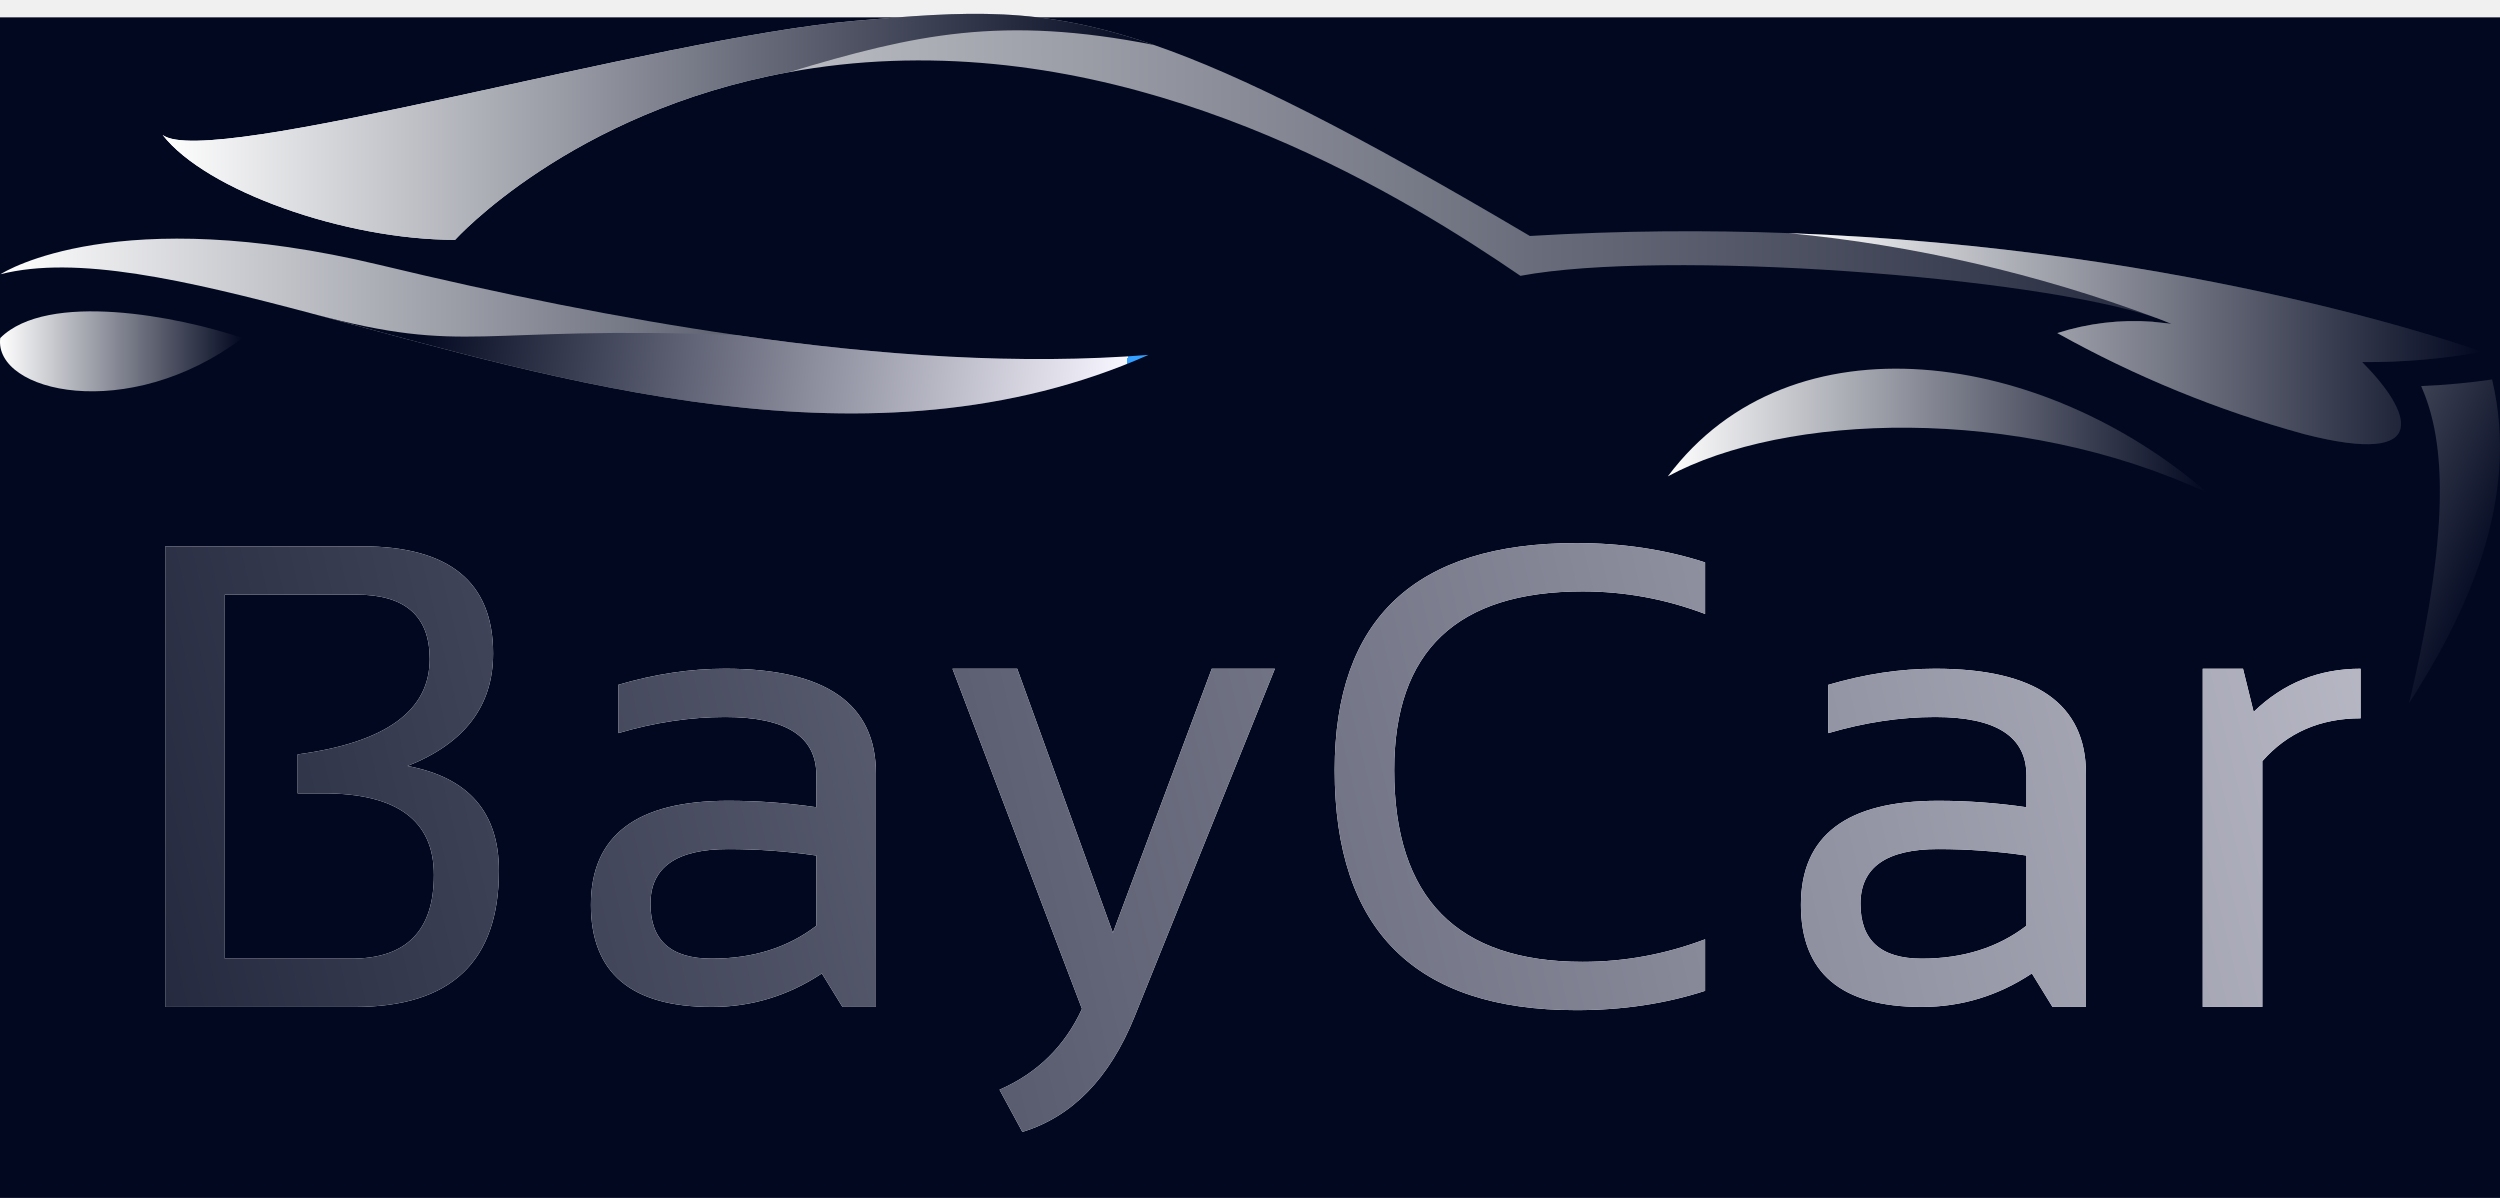
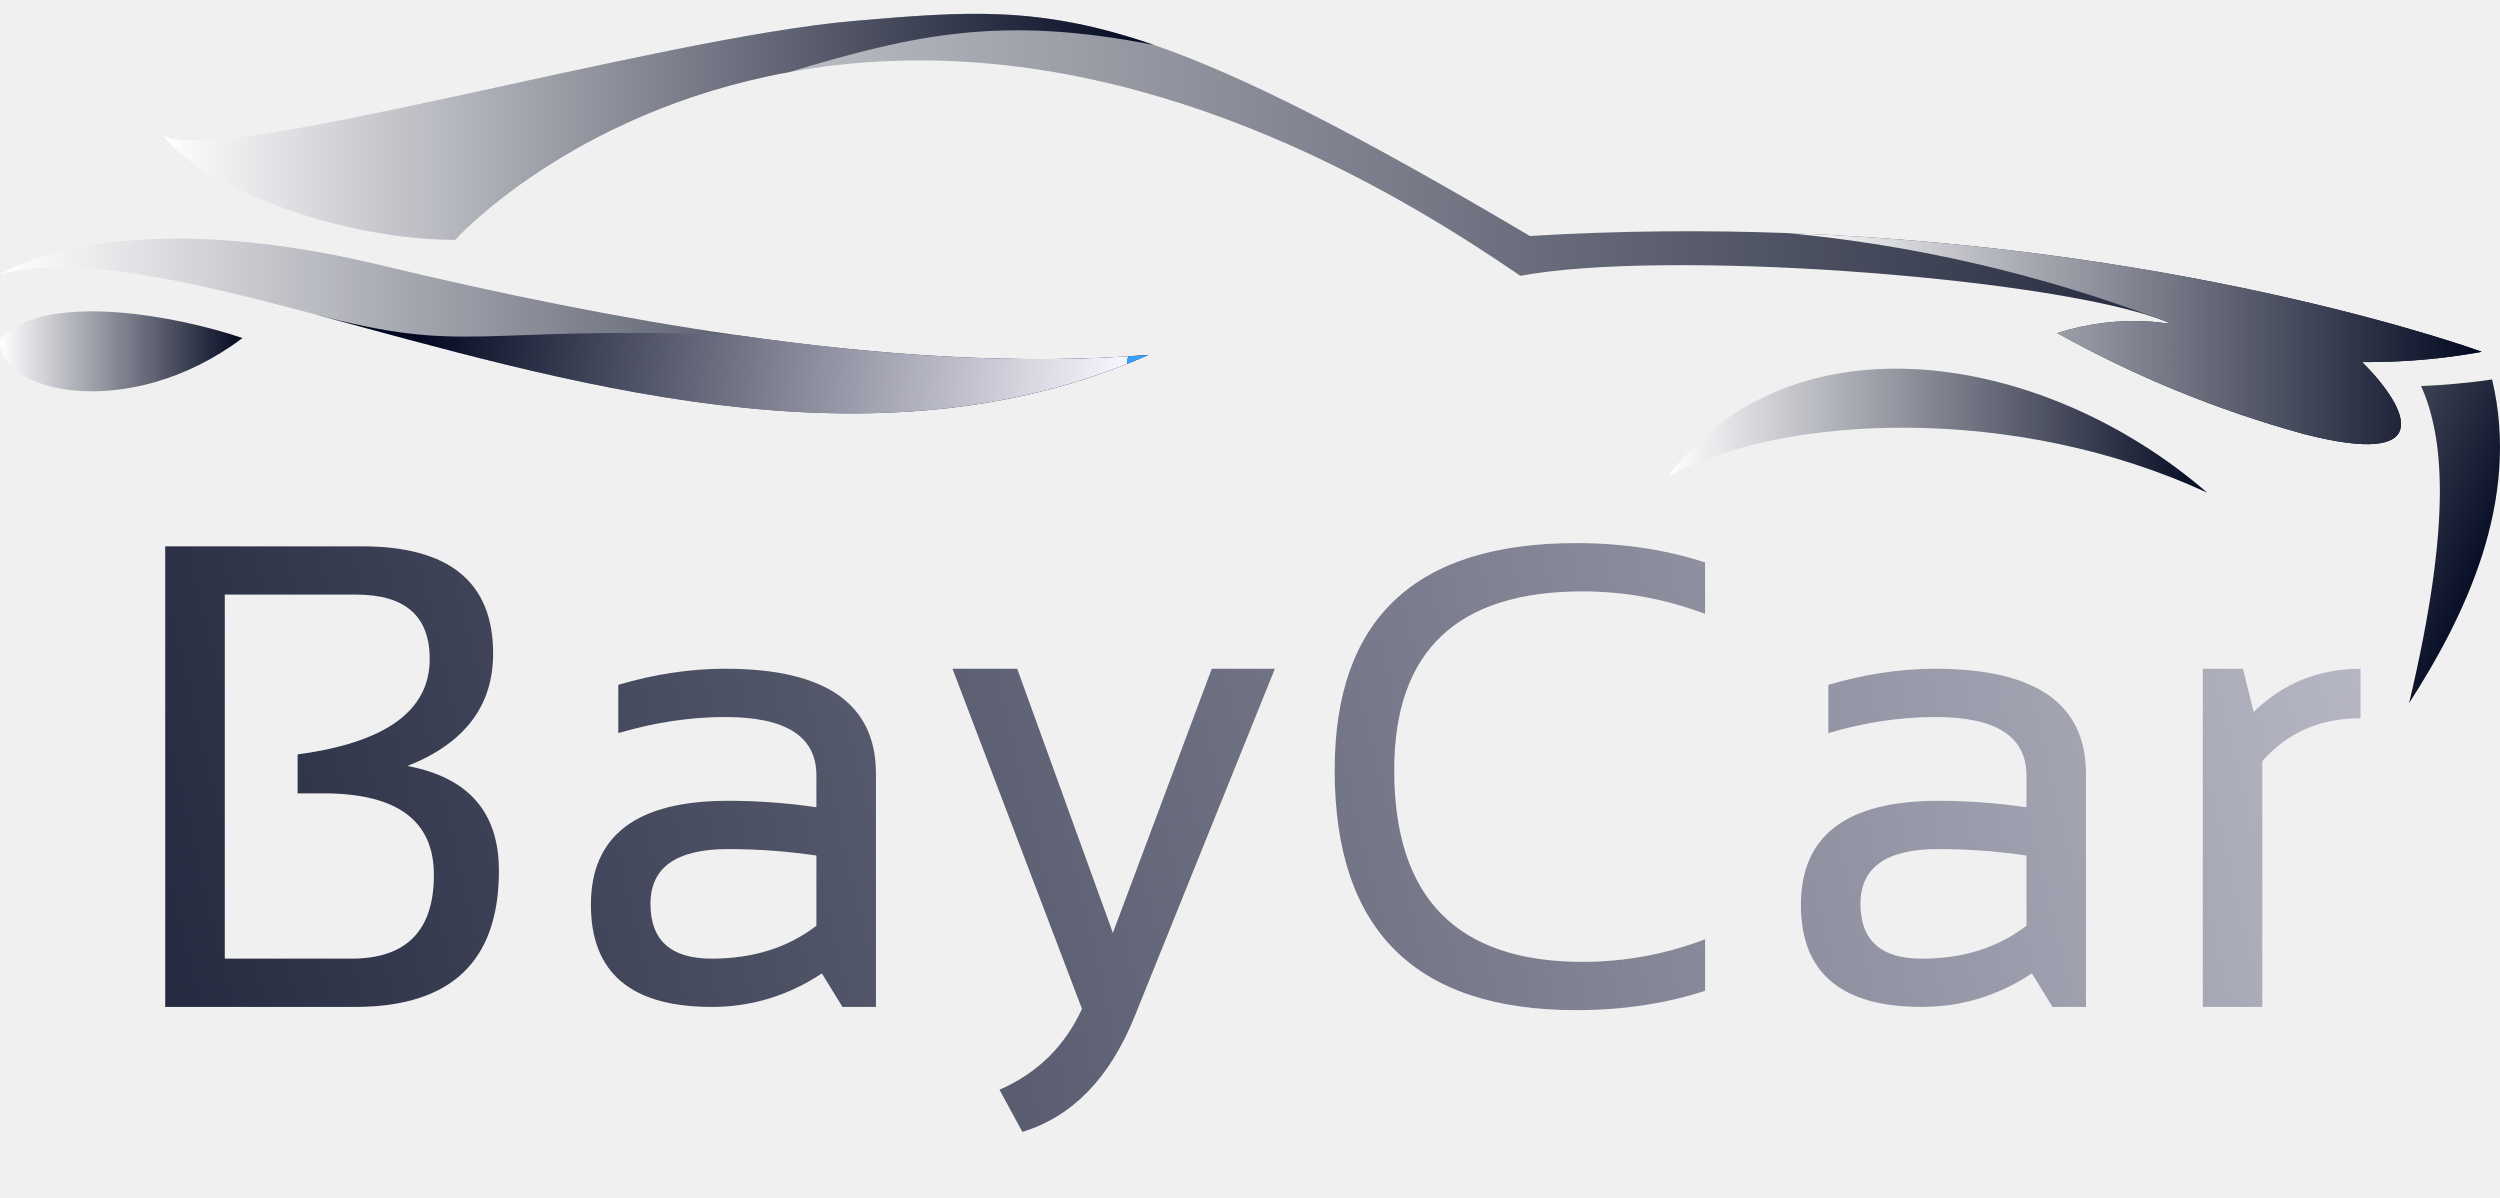
<svg xmlns="http://www.w3.org/2000/svg" width="144" height="69" viewBox="0 0 144 69" fill="none">
-   <rect width="144" height="68" transform="translate(0 1)" fill="#020820" />
+   <path d="M136.06 20.855C138.856 23.657 140.26 26.942 132.718 25.004C127.761 23.644 122.987 21.69 118.499 19.184C120.272 18.616 122.137 18.395 123.994 18.531L124.028 18.537L125.068 18.65C124.813 18.537 124.523 18.423 124.199 18.309C124.185 18.308 124.171 18.304 124.159 18.298C117.163 15.905 95.799 14.348 87.576 15.888C81.114 11.472 67.36 2.908 51.362 3.51C49.375 3.583 47.396 3.799 45.44 4.158H45.429C32.846 6.454 26.213 13.814 26.213 13.814C19.848 13.814 11.863 10.978 9.368 7.772C11.948 9.779 37.813 2.169 49.231 1.203C55.687 0.651 59.87 0.31 66.468 2.589C71.543 4.34 78.051 7.642 88.121 13.592C93.333 13.28 98.317 13.251 103.012 13.427C126.711 14.297 142.954 20.264 142.954 20.264C140.679 20.678 138.371 20.876 136.06 20.855Z" fill="url(#paint0_linear_1_23)" />
+   <path d="M66.157 20.441C50.164 27.522 32.103 21.833 17.98 18.065C17.974 18.065 17.968 18.059 17.963 18.059C10.648 16.116 4.397 14.683 0.026 15.797C0.299 15.621 6.778 11.637 21.884 15.263C28.761 16.917 35.683 18.332 42.412 19.298C50.784 20.509 58.854 21.026 66.157 20.441Z" fill="url(#paint1_linear_1_23)" />
+   <path d="M0.014 19.471C2.728 16.757 10.26 18.211 13.967 19.471C7.369 24.438 -0.373 22.585 0.014 19.471Z" fill="url(#paint2_linear_1_23)" />
+   <path d="M96.065 27.44C103.181 17.934 117.746 20.232 127.14 28.383C116.132 23.276 102.762 23.813 96.065 27.44Z" fill="url(#paint3_linear_1_23)" />
+   <path d="M143.545 21.857C145.213 28.863 141.988 35.497 138.764 40.501C141.338 29.66 140.682 25.017 139.459 22.237C140.827 22.181 142.191 22.055 143.545 21.857Z" fill="url(#paint4_linear_1_23)" />
+   <path d="M66.468 2.589C57.721 0.873 52.703 1.97 45.44 4.158H45.429C32.846 6.454 26.213 13.814 26.213 13.814C19.848 13.814 11.863 10.978 9.368 7.772C11.948 9.779 37.813 2.169 49.231 1.203C55.687 0.651 59.87 0.31 66.468 2.589Z" fill="url(#paint5_linear_1_23)" />
+   <path d="M136.06 20.855C138.856 23.657 140.26 26.942 132.718 25.004C127.761 23.644 122.987 21.69 118.499 19.184C120.272 18.616 122.138 18.395 123.994 18.531L124.028 18.537L125.069 18.65L124.199 18.309C124.185 18.308 124.172 18.304 124.159 18.298C117.353 15.759 110.243 14.122 103.012 13.427C126.711 14.297 142.954 20.264 142.954 20.264C140.68 20.678 138.371 20.876 136.06 20.855Z" fill="url(#paint6_linear_1_23)" />
+   <path d="M66.157 20.441C50.164 27.522 32.103 21.833 17.98 18.065C27.079 20.492 27.181 18.724 42.412 19.298C50.784 20.509 58.854 21.026 66.157 20.441Z" fill="url(#paint7_linear_1_23)" />
  <path d="M9.516 58V31.467H20.835C25.881 31.467 28.405 33.526 28.405 37.645C28.405 40.664 26.76 42.822 23.469 44.121C26.982 44.777 28.739 46.787 28.739 50.151C28.739 55.384 25.974 58 20.445 58H9.516ZM20.241 55.217C23.407 55.217 24.991 53.609 24.991 50.393C24.991 47.263 22.869 45.698 18.627 45.698H17.142V43.453C22.214 42.773 24.75 40.942 24.75 37.961C24.75 35.487 23.34 34.25 20.519 34.25H12.949V55.217H20.241ZM34.035 52.118C34.035 48.123 36.67 46.125 41.939 46.125C43.634 46.125 45.329 46.249 47.023 46.496V44.659C47.023 42.42 45.273 41.301 41.772 41.301C39.769 41.301 37.715 41.61 35.612 42.228V39.445C37.715 38.827 39.769 38.518 41.772 38.518C47.562 38.518 50.456 40.534 50.456 44.566V58H48.526L47.339 56.07C45.397 57.357 43.282 58 40.993 58C36.355 58 34.035 56.039 34.035 52.118ZM41.939 48.908C38.958 48.908 37.468 49.96 37.468 52.062C37.468 54.165 38.643 55.217 40.993 55.217C43.368 55.217 45.378 54.586 47.023 53.324V49.279C45.329 49.032 43.634 48.908 41.939 48.908ZM54.862 38.518H58.591L64.102 53.732L69.798 38.518H73.435L65.345 58.575C63.91 62.113 61.758 64.321 58.888 65.199L57.571 62.769C59.748 61.816 61.331 60.264 62.321 58.111L54.862 38.518ZM98.214 57.072C95.925 57.815 93.451 58.185 90.792 58.185C81.514 58.185 76.876 53.578 76.876 44.362C76.876 35.642 81.514 31.281 90.792 31.281C93.451 31.281 95.925 31.652 98.214 32.395V35.363C95.925 34.497 93.575 34.065 91.163 34.065C83.926 34.065 80.308 37.497 80.308 44.362C80.308 51.722 83.926 55.402 91.163 55.402C93.575 55.402 95.925 54.969 98.214 54.103V57.072ZM103.732 52.118C103.732 48.123 106.367 46.125 111.637 46.125C113.331 46.125 115.026 46.249 116.721 46.496V44.659C116.721 42.42 114.97 41.301 111.47 41.301C109.466 41.301 107.412 41.61 105.31 42.228V39.445C107.412 38.827 109.466 38.518 111.47 38.518C117.259 38.518 120.153 40.534 120.153 44.566V58H118.224L117.036 56.07C115.094 57.357 112.979 58 110.69 58C106.052 58 103.732 56.039 103.732 52.118ZM111.637 48.908C108.656 48.908 107.165 49.96 107.165 52.062C107.165 54.165 108.34 55.217 110.69 55.217C113.065 55.217 115.076 54.586 116.721 53.324V49.279C115.026 49.032 113.331 48.908 111.637 48.908ZM126.878 58V38.518H129.198L129.81 41.004C131.517 39.346 133.57 38.518 135.97 38.518V41.375C133.645 41.375 131.758 42.198 130.311 43.843V58H126.878Z" fill="white" />
-   <path d="M9.516 58V31.467H20.835C25.881 31.467 28.405 33.526 28.405 37.645C28.405 40.664 26.76 42.822 23.469 44.121C26.982 44.777 28.739 46.787 28.739 50.151C28.739 55.384 25.974 58 20.445 58H9.516ZM20.241 55.217C23.407 55.217 24.991 53.609 24.991 50.393C24.991 47.263 22.869 45.698 18.627 45.698H17.142V43.453C22.214 42.773 24.75 40.942 24.75 37.961C24.75 35.487 23.34 34.25 20.519 34.25H12.949V55.217H20.241ZM34.035 52.118C34.035 48.123 36.67 46.125 41.939 46.125C43.634 46.125 45.329 46.249 47.023 46.496V44.659C47.023 42.42 45.273 41.301 41.772 41.301C39.769 41.301 37.715 41.61 35.612 42.228V39.445C37.715 38.827 39.769 38.518 41.772 38.518C47.562 38.518 50.456 40.534 50.456 44.566V58H48.526L47.339 56.07C45.397 57.357 43.282 58 40.993 58C36.355 58 34.035 56.039 34.035 52.118ZM41.939 48.908C38.958 48.908 37.468 49.96 37.468 52.062C37.468 54.165 38.643 55.217 40.993 55.217C43.368 55.217 45.378 54.586 47.023 53.324V49.279C45.329 49.032 43.634 48.908 41.939 48.908ZM54.862 38.518H58.591L64.102 53.732L69.798 38.518H73.435L65.345 58.575C63.91 62.113 61.758 64.321 58.888 65.199L57.571 62.769C59.748 61.816 61.331 60.264 62.321 58.111L54.862 38.518ZM98.214 57.072C95.925 57.815 93.451 58.185 90.792 58.185C81.514 58.185 76.876 53.578 76.876 44.362C76.876 35.642 81.514 31.281 90.792 31.281C93.451 31.281 95.925 31.652 98.214 32.395V35.363C95.925 34.497 93.575 34.065 91.163 34.065C83.926 34.065 80.308 37.497 80.308 44.362C80.308 51.722 83.926 55.402 91.163 55.402C93.575 55.402 95.925 54.969 98.214 54.103V57.072ZM103.732 52.118C103.732 48.123 106.367 46.125 111.637 46.125C113.331 46.125 115.026 46.249 116.721 46.496V44.659C116.721 42.42 114.97 41.301 111.47 41.301C109.466 41.301 107.412 41.61 105.31 42.228V39.445C107.412 38.827 109.466 38.518 111.47 38.518C117.259 38.518 120.153 40.534 120.153 44.566V58H118.224L117.036 56.07C115.094 57.357 112.979 58 110.69 58C106.052 58 103.732 56.039 103.732 52.118ZM111.637 48.908C108.656 48.908 107.165 49.96 107.165 52.062C107.165 54.165 108.34 55.217 110.69 55.217C113.065 55.217 115.076 54.586 116.721 53.324V49.279C115.026 49.032 113.331 48.908 111.637 48.908ZM126.878 58V38.518H129.198L129.81 41.004C131.517 39.346 133.57 38.518 135.97 38.518V41.375C133.645 41.375 131.758 42.198 130.311 43.843V58H126.878Z" fill="url(#paint0_linear_26_24908)" />
-   <path d="M136.06 20.855C138.856 23.657 140.26 26.942 132.718 25.004C127.761 23.644 122.987 21.69 118.499 19.184C120.272 18.616 122.137 18.395 123.994 18.531L124.028 18.537L125.068 18.65C124.813 18.537 124.523 18.423 124.199 18.309C124.185 18.308 124.171 18.304 124.159 18.298C117.163 15.905 95.799 14.348 87.576 15.888C81.114 11.472 67.36 2.908 51.362 3.51C49.375 3.583 47.396 3.799 45.44 4.158H45.429C32.846 6.454 26.213 13.814 26.213 13.814C19.848 13.814 11.863 10.978 9.368 7.772C11.948 9.779 37.813 2.169 49.231 1.203C55.687 0.651 59.87 0.31 66.468 2.589C71.543 4.34 78.051 7.642 88.121 13.592C93.333 13.28 98.317 13.251 103.012 13.427C126.711 14.297 142.954 20.264 142.954 20.264C140.679 20.678 138.371 20.876 136.06 20.855Z" fill="url(#paint1_linear_26_24908)" />
-   <path d="M66.157 20.441C50.164 27.522 32.103 21.833 17.98 18.065C17.974 18.065 17.968 18.059 17.963 18.059C10.648 16.116 4.397 14.683 0.026 15.797C0.299 15.621 6.778 11.637 21.884 15.263C28.761 16.917 35.683 18.332 42.412 19.298C50.784 20.509 58.854 21.026 66.157 20.441Z" fill="url(#paint2_linear_26_24908)" />
-   <path d="M0.014 19.471C2.728 16.757 10.26 18.211 13.967 19.471C7.369 24.438 -0.373 22.585 0.014 19.471Z" fill="url(#paint3_linear_26_24908)" />
-   <path d="M96.065 27.44C103.181 17.934 117.746 20.232 127.14 28.383C116.132 23.276 102.762 23.813 96.065 27.44Z" fill="url(#paint4_linear_26_24908)" />
-   <path d="M143.545 21.857C145.213 28.863 141.988 35.497 138.764 40.501C141.338 29.66 140.682 25.017 139.459 22.237C140.827 22.181 142.191 22.055 143.545 21.857Z" fill="url(#paint5_linear_26_24908)" />
-   <path d="M66.468 2.589C57.721 0.873 52.703 1.97 45.44 4.158H45.429C32.846 6.454 26.213 13.814 26.213 13.814C19.848 13.814 11.863 10.978 9.368 7.772C11.948 9.779 37.813 2.169 49.231 1.203C55.687 0.651 59.87 0.31 66.468 2.589Z" fill="url(#paint6_linear_26_24908)" />
-   <path d="M136.06 20.855C138.856 23.657 140.26 26.942 132.718 25.004C127.761 23.644 122.987 21.69 118.499 19.184C120.272 18.616 122.138 18.395 123.994 18.531L124.028 18.537L125.069 18.65L124.199 18.309C124.185 18.308 124.172 18.304 124.159 18.298C117.353 15.759 110.243 14.122 103.012 13.427C126.711 14.297 142.954 20.264 142.954 20.264C140.68 20.678 138.371 20.876 136.06 20.855Z" fill="url(#paint7_linear_26_24908)" />
-   <path d="M66.157 20.441C50.164 27.522 32.103 21.833 17.98 18.065C27.079 20.492 27.181 18.724 42.412 19.298C50.784 20.509 58.854 21.026 66.157 20.441Z" fill="url(#paint8_linear_26_24908)" />
+   <path d="M9.516 58V31.467H20.835C25.881 31.467 28.405 33.526 28.405 37.645C28.405 40.664 26.76 42.822 23.469 44.121C26.982 44.777 28.739 46.787 28.739 50.151C28.739 55.384 25.974 58 20.445 58H9.516ZM20.241 55.217C23.407 55.217 24.991 53.609 24.991 50.393C24.991 47.263 22.869 45.698 18.627 45.698H17.142V43.453C22.214 42.773 24.75 40.942 24.75 37.961C24.75 35.487 23.34 34.25 20.519 34.25H12.949V55.217H20.241ZM34.035 52.118C34.035 48.123 36.67 46.125 41.939 46.125C43.634 46.125 45.329 46.249 47.023 46.496V44.659C47.023 42.42 45.273 41.301 41.772 41.301C39.769 41.301 37.715 41.61 35.612 42.228V39.445C37.715 38.827 39.769 38.518 41.772 38.518C47.562 38.518 50.456 40.534 50.456 44.566V58H48.526L47.339 56.07C45.397 57.357 43.282 58 40.993 58C36.355 58 34.035 56.039 34.035 52.118ZM41.939 48.908C38.958 48.908 37.468 49.96 37.468 52.062C37.468 54.165 38.643 55.217 40.993 55.217C43.368 55.217 45.378 54.586 47.023 53.324V49.279C45.329 49.032 43.634 48.908 41.939 48.908ZM54.862 38.518H58.591L64.102 53.732L69.798 38.518H73.435L65.345 58.575C63.91 62.113 61.758 64.321 58.888 65.199L57.571 62.769C59.748 61.816 61.331 60.264 62.321 58.111L54.862 38.518ZM98.214 57.072C95.925 57.815 93.451 58.185 90.792 58.185C81.514 58.185 76.876 53.578 76.876 44.362C76.876 35.642 81.514 31.281 90.792 31.281C93.451 31.281 95.925 31.652 98.214 32.395V35.363C95.925 34.497 93.575 34.065 91.163 34.065C83.926 34.065 80.308 37.497 80.308 44.362C80.308 51.722 83.926 55.402 91.163 55.402C93.575 55.402 95.925 54.969 98.214 54.103V57.072ZM103.732 52.118C103.732 48.123 106.367 46.125 111.637 46.125C113.331 46.125 115.026 46.249 116.721 46.496V44.659C116.721 42.42 114.97 41.301 111.47 41.301C109.466 41.301 107.412 41.61 105.31 42.228V39.445C107.412 38.827 109.466 38.518 111.47 38.518C117.259 38.518 120.153 40.534 120.153 44.566V58H118.224L117.036 56.07C115.094 57.357 112.979 58 110.69 58C106.052 58 103.732 56.039 103.732 52.118ZM111.637 48.908C108.656 48.908 107.165 49.96 107.165 52.062C107.165 54.165 108.34 55.217 110.69 55.217C113.065 55.217 115.076 54.586 116.721 53.324V49.279C115.026 49.032 113.331 48.908 111.637 48.908ZM126.878 58V38.518H129.198L129.81 41.004C131.517 39.346 133.57 38.518 135.97 38.518V41.375C133.645 41.375 131.758 42.198 130.311 43.843V58H126.878Z" fill="url(#paint8_linear_1_23)" />
  <defs>
-     <linearGradient id="paint0_linear_26_24908" x1="199.494" y1="54.653" x2="-11.023" y2="105.212" gradientUnits="userSpaceOnUse">
+     <linearGradient id="paint0_linear_1_23" x1="9.368" y1="13.192" x2="142.954" y2="13.192" gradientUnits="userSpaceOnUse">
+       <stop stop-color="white" />
+       <stop offset="1" stop-color="#020820" />
+     </linearGradient>
+     <linearGradient id="paint1_linear_1_23" x1="0.026" y1="18.779" x2="66.157" y2="18.779" gradientUnits="userSpaceOnUse">
+       <stop stop-color="white" />
+       <stop offset="1" stop-color="#020820" />
+     </linearGradient>
+     <linearGradient id="paint2_linear_1_23" x1="-2.94838e-05" y1="20.237" x2="13.967" y2="20.237" gradientUnits="userSpaceOnUse">
+       <stop stop-color="white" />
+       <stop offset="1" stop-color="#020820" />
+     </linearGradient>
+     <linearGradient id="paint3_linear_1_23" x1="96.065" y1="24.809" x2="127.14" y2="24.809" gradientUnits="userSpaceOnUse">
+       <stop stop-color="white" />
+       <stop offset="1" stop-color="#020820" />
+     </linearGradient>
+     <linearGradient id="paint4_linear_1_23" x1="111.514" y1="18.694" x2="143.983" y2="32.371" gradientUnits="userSpaceOnUse">
+       <stop stop-color="white" />
+       <stop offset="1" stop-color="#020820" />
+     </linearGradient>
+     <linearGradient id="paint5_linear_1_23" x1="9.368" y1="7.305" x2="66.468" y2="7.305" gradientUnits="userSpaceOnUse">
+       <stop stop-color="white" />
+       <stop offset="1" stop-color="#020820" />
+     </linearGradient>
+     <linearGradient id="paint6_linear_1_23" x1="103.012" y1="19.507" x2="142.954" y2="19.507" gradientUnits="userSpaceOnUse">
+       <stop stop-color="white" />
+       <stop offset="1" stop-color="#020820" />
+     </linearGradient>
+     <linearGradient id="paint7_linear_1_23" x1="64.659" y1="23.123" x2="24.129" y2="18.508" gradientUnits="userSpaceOnUse">
      <stop stop-color="#35A0FF" />
      <stop offset="0" stop-color="#F8F6FF" />
      <stop offset="1" stop-color="#020820" />
    </linearGradient>
-     <linearGradient id="paint1_linear_26_24908" x1="9.368" y1="13.192" x2="142.954" y2="13.192" gradientUnits="userSpaceOnUse">
-       <stop stop-color="white" />
-       <stop offset="1" stop-color="#020820" />
-     </linearGradient>
-     <linearGradient id="paint2_linear_26_24908" x1="0.026" y1="18.779" x2="66.157" y2="18.779" gradientUnits="userSpaceOnUse">
-       <stop stop-color="white" />
-       <stop offset="1" stop-color="#020820" />
-     </linearGradient>
-     <linearGradient id="paint3_linear_26_24908" x1="-2.94838e-05" y1="20.237" x2="13.967" y2="20.237" gradientUnits="userSpaceOnUse">
-       <stop stop-color="white" />
-       <stop offset="1" stop-color="#020820" />
-     </linearGradient>
-     <linearGradient id="paint4_linear_26_24908" x1="96.065" y1="24.809" x2="127.14" y2="24.809" gradientUnits="userSpaceOnUse">
-       <stop stop-color="white" />
-       <stop offset="1" stop-color="#020820" />
-     </linearGradient>
-     <linearGradient id="paint5_linear_26_24908" x1="111.514" y1="18.694" x2="143.983" y2="32.371" gradientUnits="userSpaceOnUse">
-       <stop stop-color="white" />
-       <stop offset="1" stop-color="#020820" />
-     </linearGradient>
-     <linearGradient id="paint6_linear_26_24908" x1="9.368" y1="7.305" x2="66.468" y2="7.305" gradientUnits="userSpaceOnUse">
-       <stop stop-color="white" />
-       <stop offset="1" stop-color="#020820" />
-     </linearGradient>
-     <linearGradient id="paint7_linear_26_24908" x1="103.012" y1="19.507" x2="142.954" y2="19.507" gradientUnits="userSpaceOnUse">
-       <stop stop-color="white" />
-       <stop offset="1" stop-color="#020820" />
-     </linearGradient>
-     <linearGradient id="paint8_linear_26_24908" x1="64.659" y1="23.123" x2="24.129" y2="18.508" gradientUnits="userSpaceOnUse">
+     <linearGradient id="paint8_linear_1_23" x1="199.494" y1="54.653" x2="-11.023" y2="105.212" gradientUnits="userSpaceOnUse">
      <stop stop-color="#35A0FF" />
      <stop offset="0" stop-color="#F8F6FF" />
      <stop offset="1" stop-color="#020820" />
    </linearGradient>
  </defs>
</svg>
